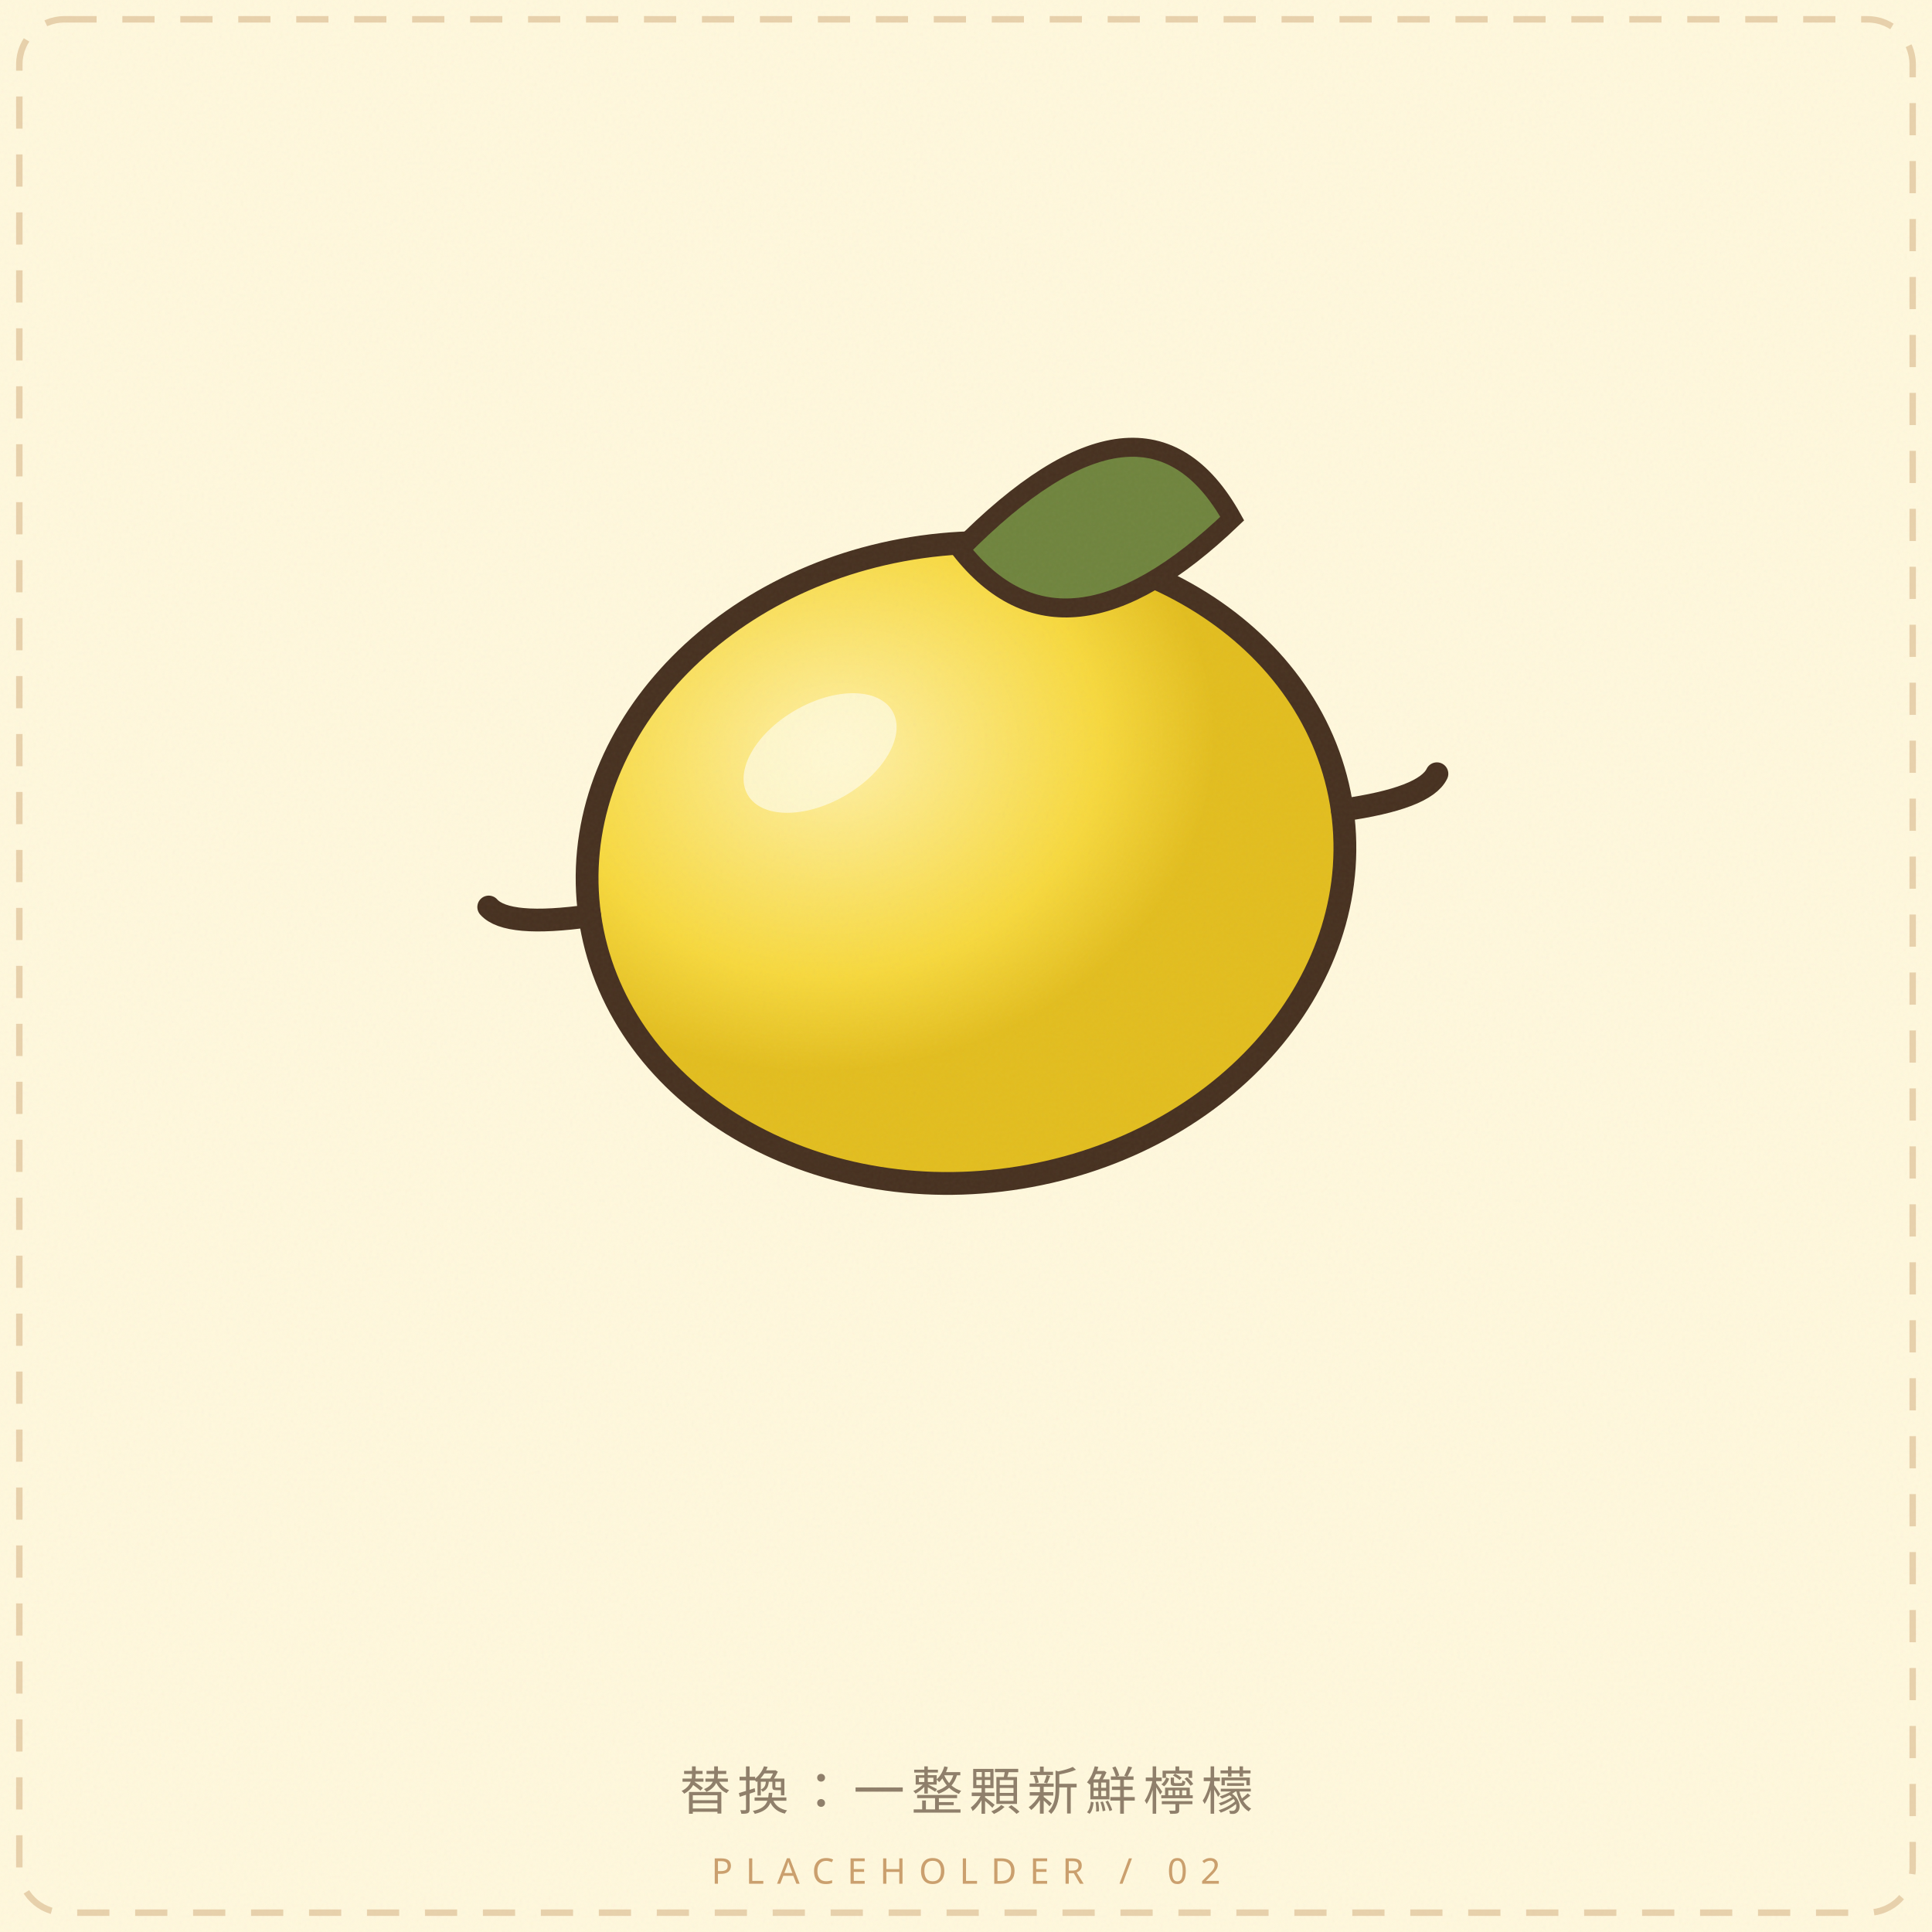
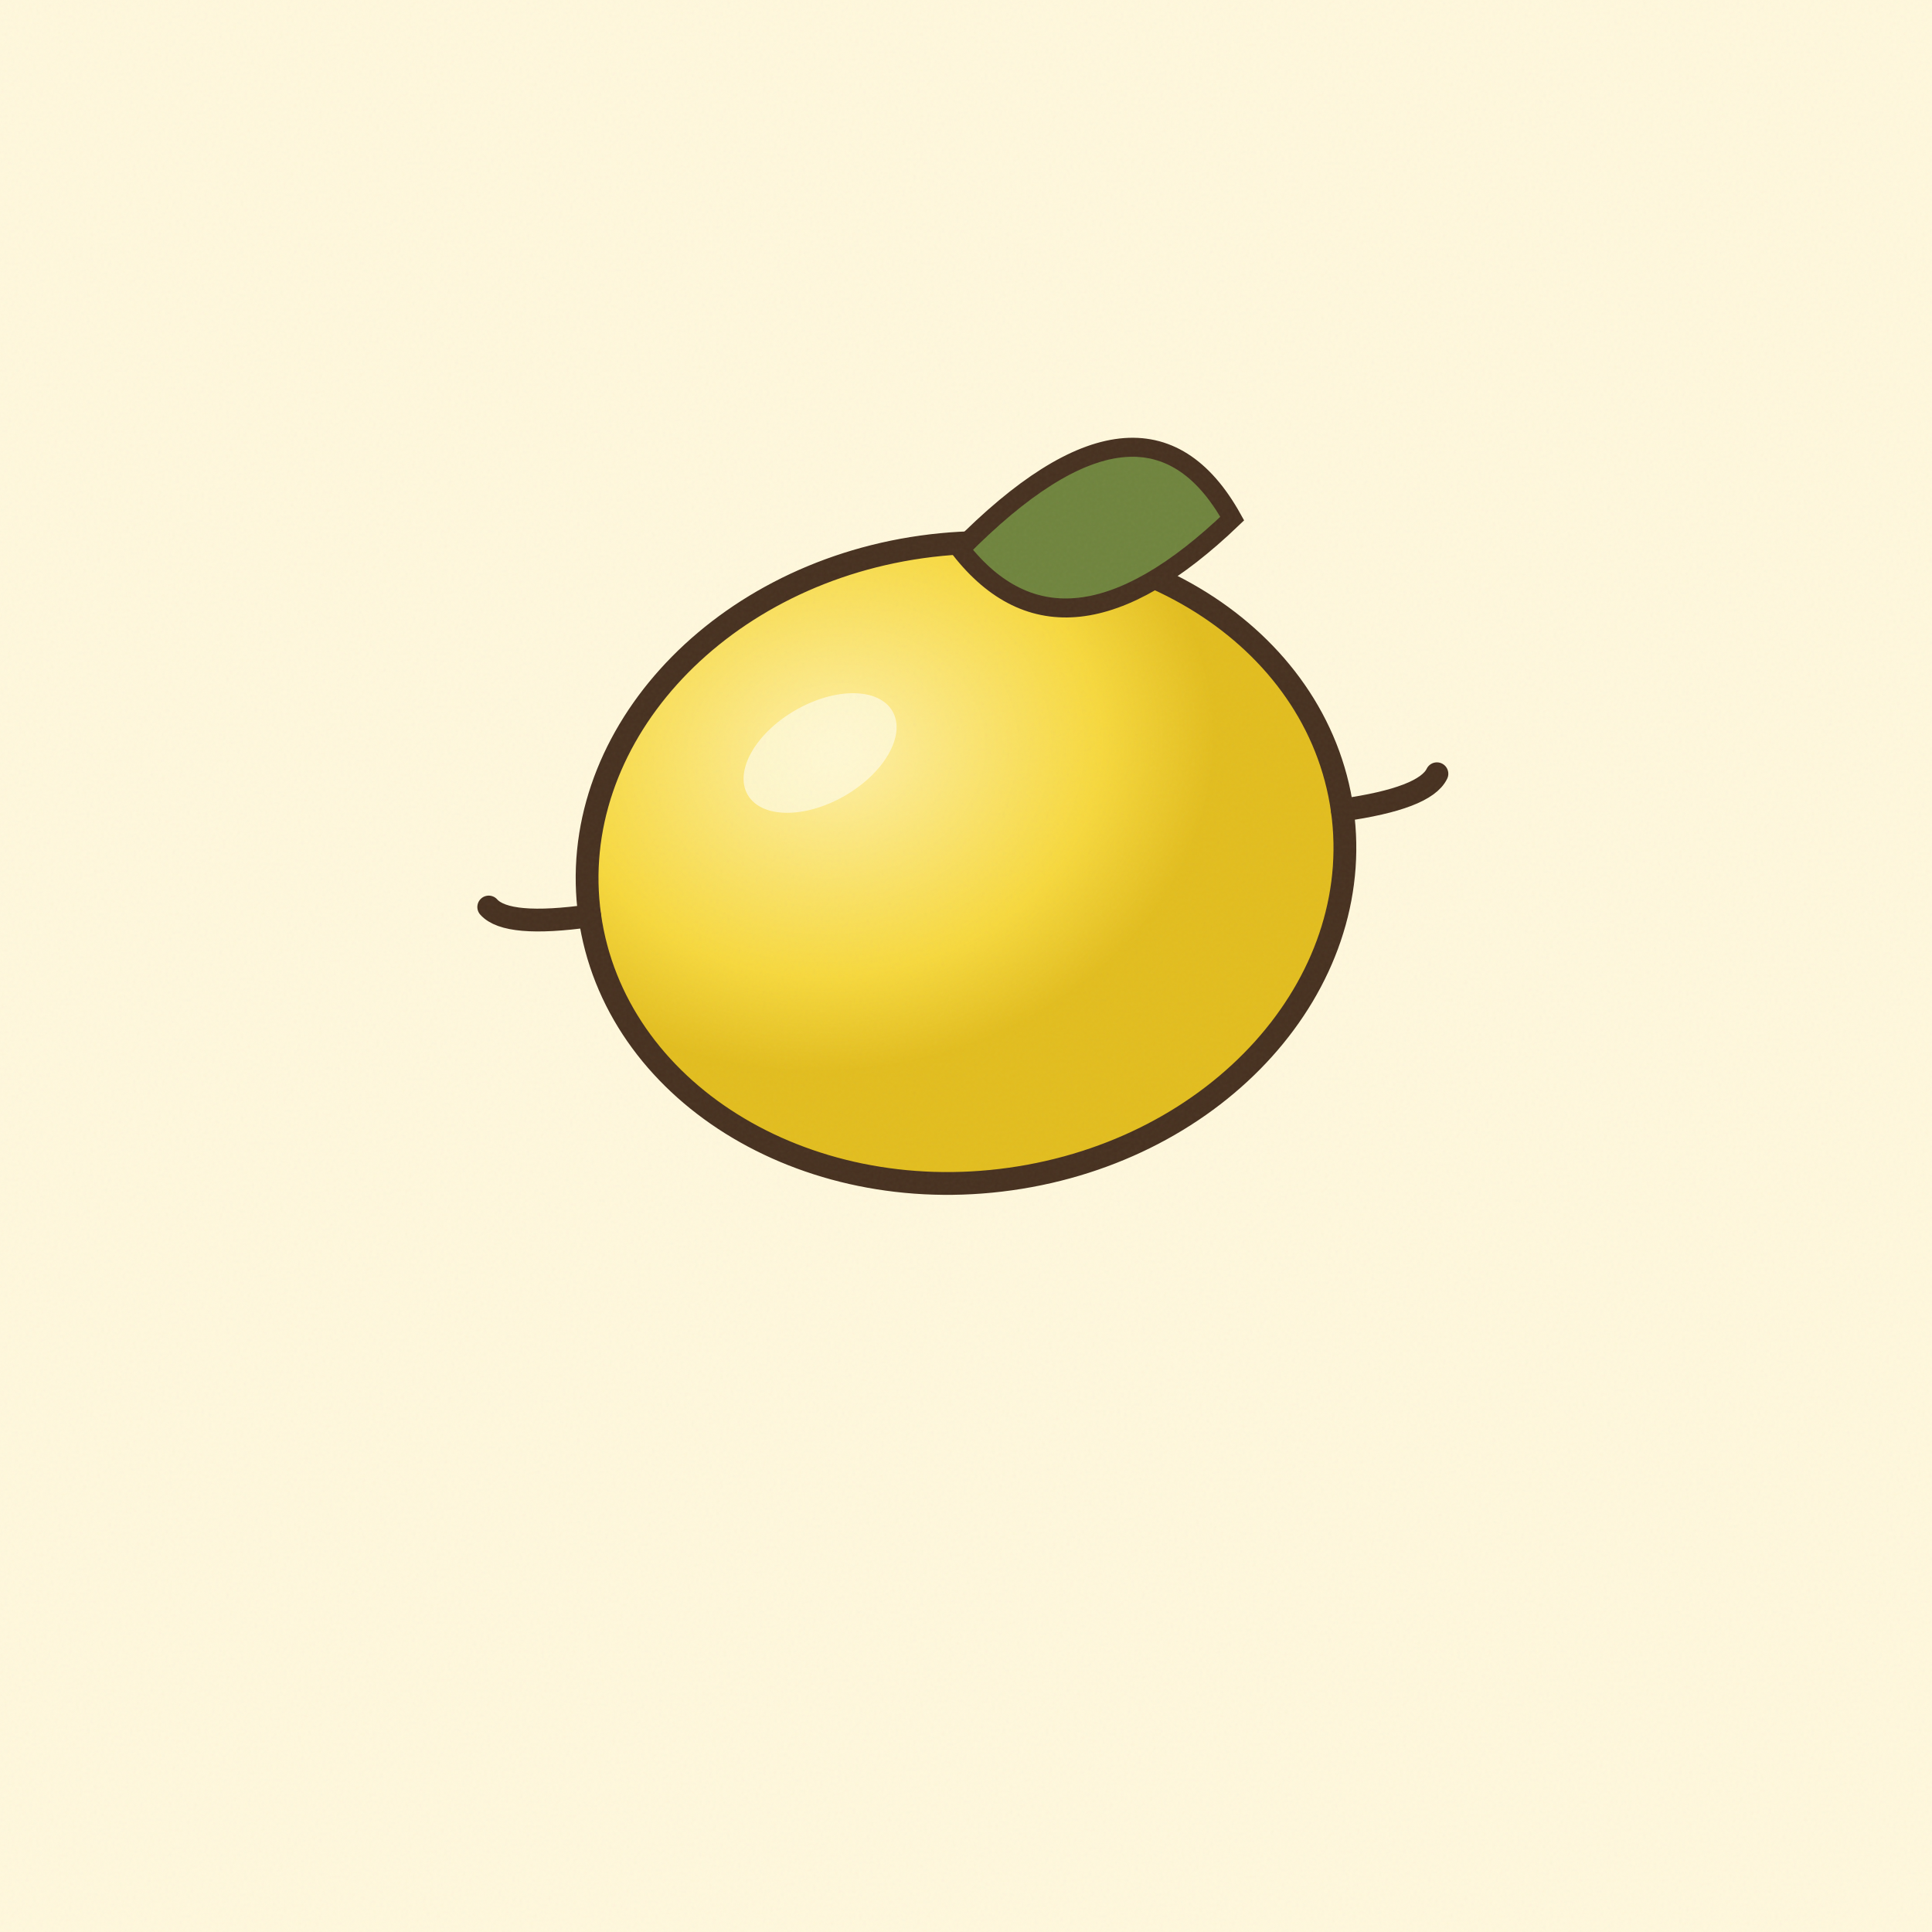
- <svg xmlns="http://www.w3.org/2000/svg" viewBox="0 0 600 600" width="600" height="600" role="img" aria-label="替換：一整顆新鮮檸檬">
+ <svg xmlns="http://www.w3.org/2000/svg" viewBox="0 0 600 600" width="600" height="600" role="img" aria-label="一整顆新鮮檸檬">
  <defs>
    <linearGradient id="tea" x1="0" y1="0" x2="0" y2="1">
      <stop offset="0%" stop-color="#C98D47" />
      <stop offset="60%" stop-color="#A86624" />
      <stop offset="100%" stop-color="#8A5019" />
    </linearGradient>
    <linearGradient id="sky" x1="0" y1="0" x2="0" y2="1">
      <stop offset="0%" stop-color="#FFF3C4" />
      <stop offset="100%" stop-color="#FAF8F1" />
    </linearGradient>
    <radialGradient id="lemonG" cx="35%" cy="30%">
      <stop offset="0%" stop-color="#FFF0A8" />
      <stop offset="70%" stop-color="#F7D83D" />
      <stop offset="100%" stop-color="#E2BD1E" />
    </radialGradient>
    <filter id="grain">
      <feTurbulence type="fractalNoise" baseFrequency="0.9" numOctaves="2" />
    </filter>
  </defs>
  <rect width="600" height="600" fill="#FFF8DC" />
  <g transform="translate(300 268) rotate(-8)">
    <ellipse rx="118" ry="99.12" fill="url(#lemonG)" stroke="#46301F" stroke-width="7.08" />
    <path d="M -118 0 q -25.96 0 -30.68 -7.08" fill="none" stroke="#46301F" stroke-width="7.08" stroke-linecap="round" />
    <path d="M 118 0 q 25.96 0 30.68 -7.08" fill="none" stroke="#46301F" stroke-width="7.08" stroke-linecap="round" />
    <ellipse cx="-40.12" cy="-40.12" rx="25.96" ry="15.34" fill="#FFFBE0" opacity="0.75" transform="rotate(-22 -40.12 -40.12)" />
    <path d="M 11.8 -96.76 q 64.9 -49.56 84.96 2.36 q -59 42.48 -84.96 -2.36 z" fill="#6F843D" stroke="#46301F" stroke-width="5.9" />
  </g>
  <rect width="600" height="600" filter="url(#grain)" opacity="0.05" />
-   <g opacity="0.6" font-family="'Noto Sans TC','PingFang TC','Microsoft JhengHei',sans-serif">
-     <text x="300" y="562" text-anchor="middle" font-size="16" fill="#46301F" letter-spacing="2">替換：一整顆新鮮檸檬</text>
-     <text x="300" y="585" text-anchor="middle" font-size="11" fill="#A86624" letter-spacing="4">PLACEHOLDER / 02</text>
-   </g>
-   <rect x="6" y="6" width="588" height="588" fill="none" stroke="#A86624" stroke-opacity="0.26" stroke-width="2" stroke-dasharray="10 8" rx="14" />
</svg>
